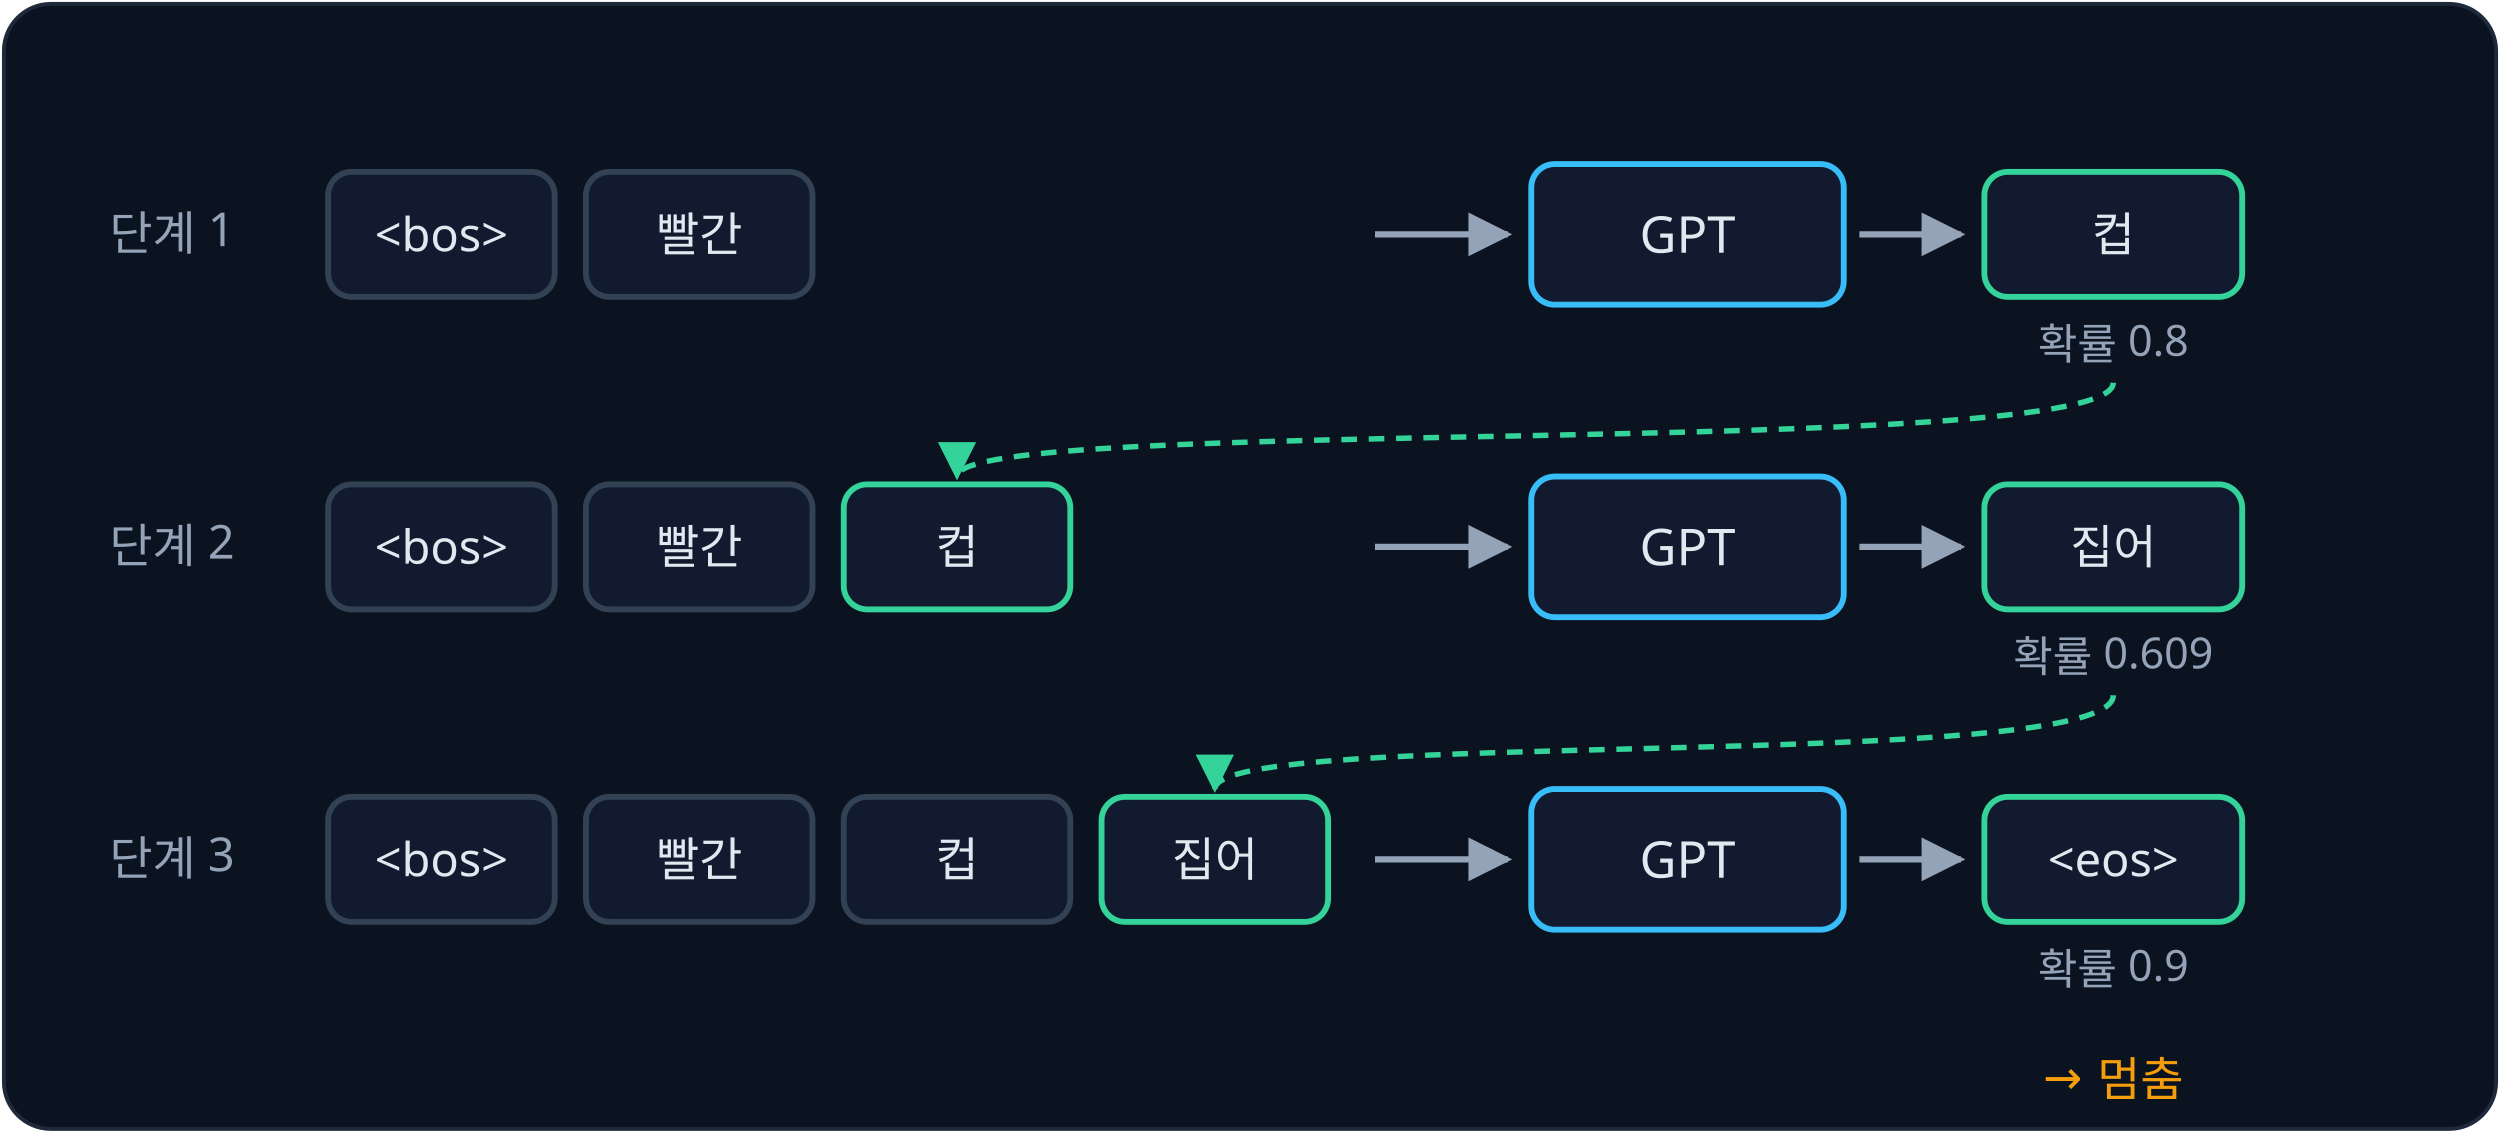
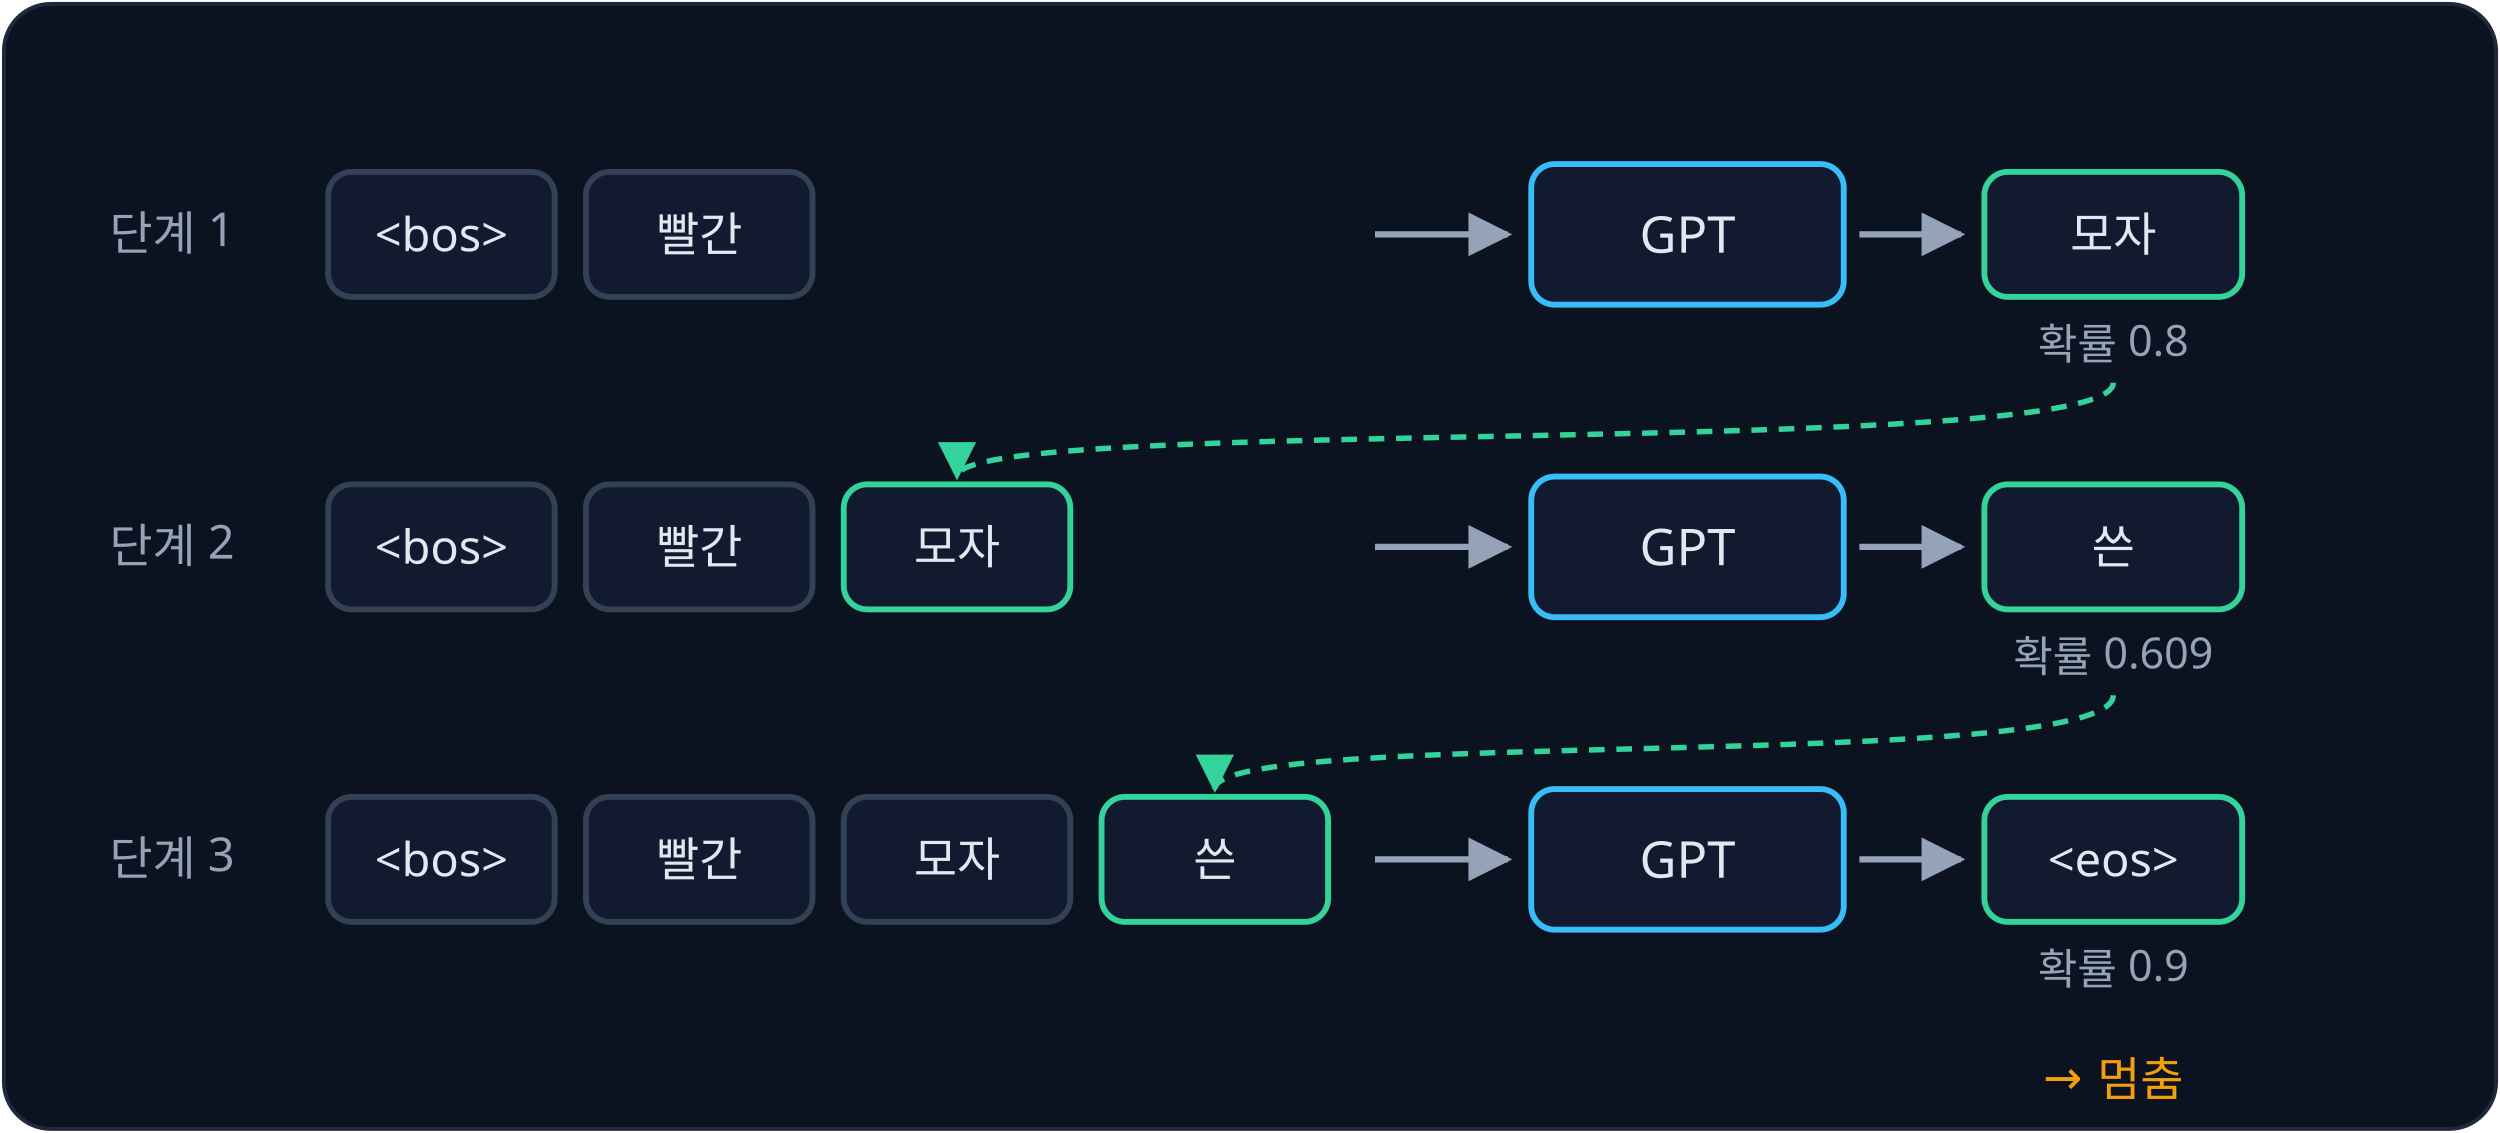
<svg xmlns="http://www.w3.org/2000/svg" viewBox="0 0 640 290" font-family="Pretendard, 'Apple SD Gothic Neo', 'Noto Sans KR', system-ui, sans-serif">
  <defs>
    <marker id="a38bdf8" viewBox="0 0 10 10" refX="9" refY="5" markerWidth="7" markerHeight="7" orient="auto-start-reverse">
      <path d="M0,0 L10,5 L0,10 z" fill="#38bdf8" />
    </marker>
    <marker id="af59e0b" viewBox="0 0 10 10" refX="9" refY="5" markerWidth="7" markerHeight="7" orient="auto-start-reverse">
      <path d="M0,0 L10,5 L0,10 z" fill="#f59e0b" />
    </marker>
    <marker id="a34d399" viewBox="0 0 10 10" refX="9" refY="5" markerWidth="7" markerHeight="7" orient="auto-start-reverse">
      <path d="M0,0 L10,5 L0,10 z" fill="#34d399" />
    </marker>
    <marker id="af87171" viewBox="0 0 10 10" refX="9" refY="5" markerWidth="7" markerHeight="7" orient="auto-start-reverse">
      <path d="M0,0 L10,5 L0,10 z" fill="#f87171" />
    </marker>
    <marker id="aa78bfa" viewBox="0 0 10 10" refX="9" refY="5" markerWidth="7" markerHeight="7" orient="auto-start-reverse">
      <path d="M0,0 L10,5 L0,10 z" fill="#a78bfa" />
    </marker>
    <marker id="a94a3b8" viewBox="0 0 10 10" refX="9" refY="5" markerWidth="7" markerHeight="7" orient="auto-start-reverse">
      <path d="M0,0 L10,5 L0,10 z" fill="#94a3b8" />
    </marker>
    <marker id="ae2e8f0" viewBox="0 0 10 10" refX="9" refY="5" markerWidth="7" markerHeight="7" orient="auto-start-reverse">
      <path d="M0,0 L10,5 L0,10 z" fill="#e2e8f0" />
    </marker>
  </defs>
  <rect x="1" y="1" width="638" height="288" rx="12" fill="#0b1220" stroke="#1e293b" />
  <text x="28.0" y="64.0" fill="#94a3b8" font-size="12" text-anchor="start">단계 1</text>
  <rect x="84.0" y="44.0" width="58.0" height="32.0" rx="6" fill="#111a2e" fill-opacity="1" stroke="#334155" stroke-width="1.5" />
  <text x="113.0" y="64.3" fill="#e2e8f0" font-size="12" text-anchor="middle">&lt;bos&gt;</text>
  <rect x="150.0" y="44.0" width="58.0" height="32.0" rx="6" fill="#111a2e" fill-opacity="1" stroke="#334155" stroke-width="1.5" />
  <text x="179.0" y="64.3" fill="#e2e8f0" font-size="12" text-anchor="middle">빨간</text>
  <line x1="352.0" y1="60.0" x2="386.0" y2="60.0" stroke="#94a3b8" stroke-width="1.6" marker-end="url(#a94a3b8)" />
  <rect x="392.0" y="42.0" width="80.0" height="36.0" rx="6" fill="#111a2e" fill-opacity="1" stroke="#38bdf8" stroke-width="1.5" />
  <text x="432.0" y="64.7" fill="#e2e8f0" font-size="13" text-anchor="middle">GPT</text>
  <line x1="476.0" y1="60.0" x2="502.0" y2="60.0" stroke="#94a3b8" stroke-width="1.6" marker-end="url(#a94a3b8)" />
  <rect x="508.0" y="44.0" width="66.0" height="32.0" rx="6" fill="#111a2e" fill-opacity="1" stroke="#34d399" stroke-width="1.5" />
-   <text x="541.0" y="64.3" fill="#e2e8f0" font-size="12" text-anchor="middle">컵</text>
+   <text x="541.0" y="64.3" fill="#e2e8f0" font-size="12" text-anchor="middle">모자</text>
  <text x="541.0" y="92.0" fill="#94a3b8" font-size="11" text-anchor="middle">확률 0.8</text>
  <path d="M541,98 C541,118 245,106 245,122" fill="none" stroke="#34d399" stroke-width="1.4" marker-end="url(#a34d399)" stroke-dasharray="4 3" />
  <text x="28.0" y="144.0" fill="#94a3b8" font-size="12" text-anchor="start">단계 2</text>
  <rect x="84.0" y="124.0" width="58.0" height="32.0" rx="6" fill="#111a2e" fill-opacity="1" stroke="#334155" stroke-width="1.5" />
  <text x="113.0" y="144.3" fill="#e2e8f0" font-size="12" text-anchor="middle">&lt;bos&gt;</text>
  <rect x="150.0" y="124.0" width="58.0" height="32.0" rx="6" fill="#111a2e" fill-opacity="1" stroke="#334155" stroke-width="1.5" />
  <text x="179.0" y="144.3" fill="#e2e8f0" font-size="12" text-anchor="middle">빨간</text>
  <rect x="216.0" y="124.0" width="58.0" height="32.0" rx="6" fill="#111a2e" fill-opacity="1" stroke="#34d399" stroke-width="1.5" />
-   <text x="245.0" y="144.3" fill="#e2e8f0" font-size="12" text-anchor="middle">컵</text>
+   <text x="245.0" y="144.3" fill="#e2e8f0" font-size="12" text-anchor="middle">모자</text>
  <line x1="352.0" y1="140.0" x2="386.0" y2="140.0" stroke="#94a3b8" stroke-width="1.6" marker-end="url(#a94a3b8)" />
  <rect x="392.0" y="122.0" width="80.0" height="36.0" rx="6" fill="#111a2e" fill-opacity="1" stroke="#38bdf8" stroke-width="1.5" />
  <text x="432.0" y="144.7" fill="#e2e8f0" font-size="13" text-anchor="middle">GPT</text>
  <line x1="476.0" y1="140.0" x2="502.0" y2="140.0" stroke="#94a3b8" stroke-width="1.6" marker-end="url(#a94a3b8)" />
  <rect x="508.0" y="124.0" width="66.0" height="32.0" rx="6" fill="#111a2e" fill-opacity="1" stroke="#34d399" stroke-width="1.5" />
-   <text x="541.0" y="144.3" fill="#e2e8f0" font-size="12" text-anchor="middle">집어</text>
+   <text x="541.0" y="144.3" fill="#e2e8f0" font-size="12" text-anchor="middle">쓴</text>
  <text x="541.0" y="172.0" fill="#94a3b8" font-size="11" text-anchor="middle">확률 0.609</text>
  <path d="M541,178 C541,198 311,186 311,202" fill="none" stroke="#34d399" stroke-width="1.4" marker-end="url(#a34d399)" stroke-dasharray="4 3" />
  <text x="28.0" y="224.0" fill="#94a3b8" font-size="12" text-anchor="start">단계 3</text>
  <rect x="84.0" y="204.0" width="58.0" height="32.0" rx="6" fill="#111a2e" fill-opacity="1" stroke="#334155" stroke-width="1.5" />
  <text x="113.0" y="224.3" fill="#e2e8f0" font-size="12" text-anchor="middle">&lt;bos&gt;</text>
  <rect x="150.0" y="204.0" width="58.0" height="32.0" rx="6" fill="#111a2e" fill-opacity="1" stroke="#334155" stroke-width="1.5" />
  <text x="179.0" y="224.3" fill="#e2e8f0" font-size="12" text-anchor="middle">빨간</text>
  <rect x="216.0" y="204.0" width="58.0" height="32.0" rx="6" fill="#111a2e" fill-opacity="1" stroke="#334155" stroke-width="1.5" />
-   <text x="245.0" y="224.3" fill="#e2e8f0" font-size="12" text-anchor="middle">컵</text>
+   <text x="245.0" y="224.3" fill="#e2e8f0" font-size="12" text-anchor="middle">모자</text>
  <rect x="282.0" y="204.0" width="58.0" height="32.0" rx="6" fill="#111a2e" fill-opacity="1" stroke="#34d399" stroke-width="1.5" />
-   <text x="311.0" y="224.3" fill="#e2e8f0" font-size="12" text-anchor="middle">집어</text>
+   <text x="311.0" y="224.3" fill="#e2e8f0" font-size="12" text-anchor="middle">쓴</text>
  <line x1="352.0" y1="220.0" x2="386.0" y2="220.0" stroke="#94a3b8" stroke-width="1.6" marker-end="url(#a94a3b8)" />
  <rect x="392.0" y="202.0" width="80.0" height="36.0" rx="6" fill="#111a2e" fill-opacity="1" stroke="#38bdf8" stroke-width="1.5" />
  <text x="432.0" y="224.7" fill="#e2e8f0" font-size="13" text-anchor="middle">GPT</text>
  <line x1="476.0" y1="220.0" x2="502.0" y2="220.0" stroke="#94a3b8" stroke-width="1.6" marker-end="url(#a94a3b8)" />
  <rect x="508.0" y="204.0" width="66.0" height="32.0" rx="6" fill="#111a2e" fill-opacity="1" stroke="#34d399" stroke-width="1.5" />
  <text x="541.0" y="224.3" fill="#e2e8f0" font-size="12" text-anchor="middle">&lt;eos&gt;</text>
  <text x="541.0" y="252.0" fill="#94a3b8" font-size="11" text-anchor="middle">확률 0.9</text>
  <text x="541.0" y="280.0" fill="#f59e0b" font-size="12" text-anchor="middle">→ 멈춤</text>
</svg>
